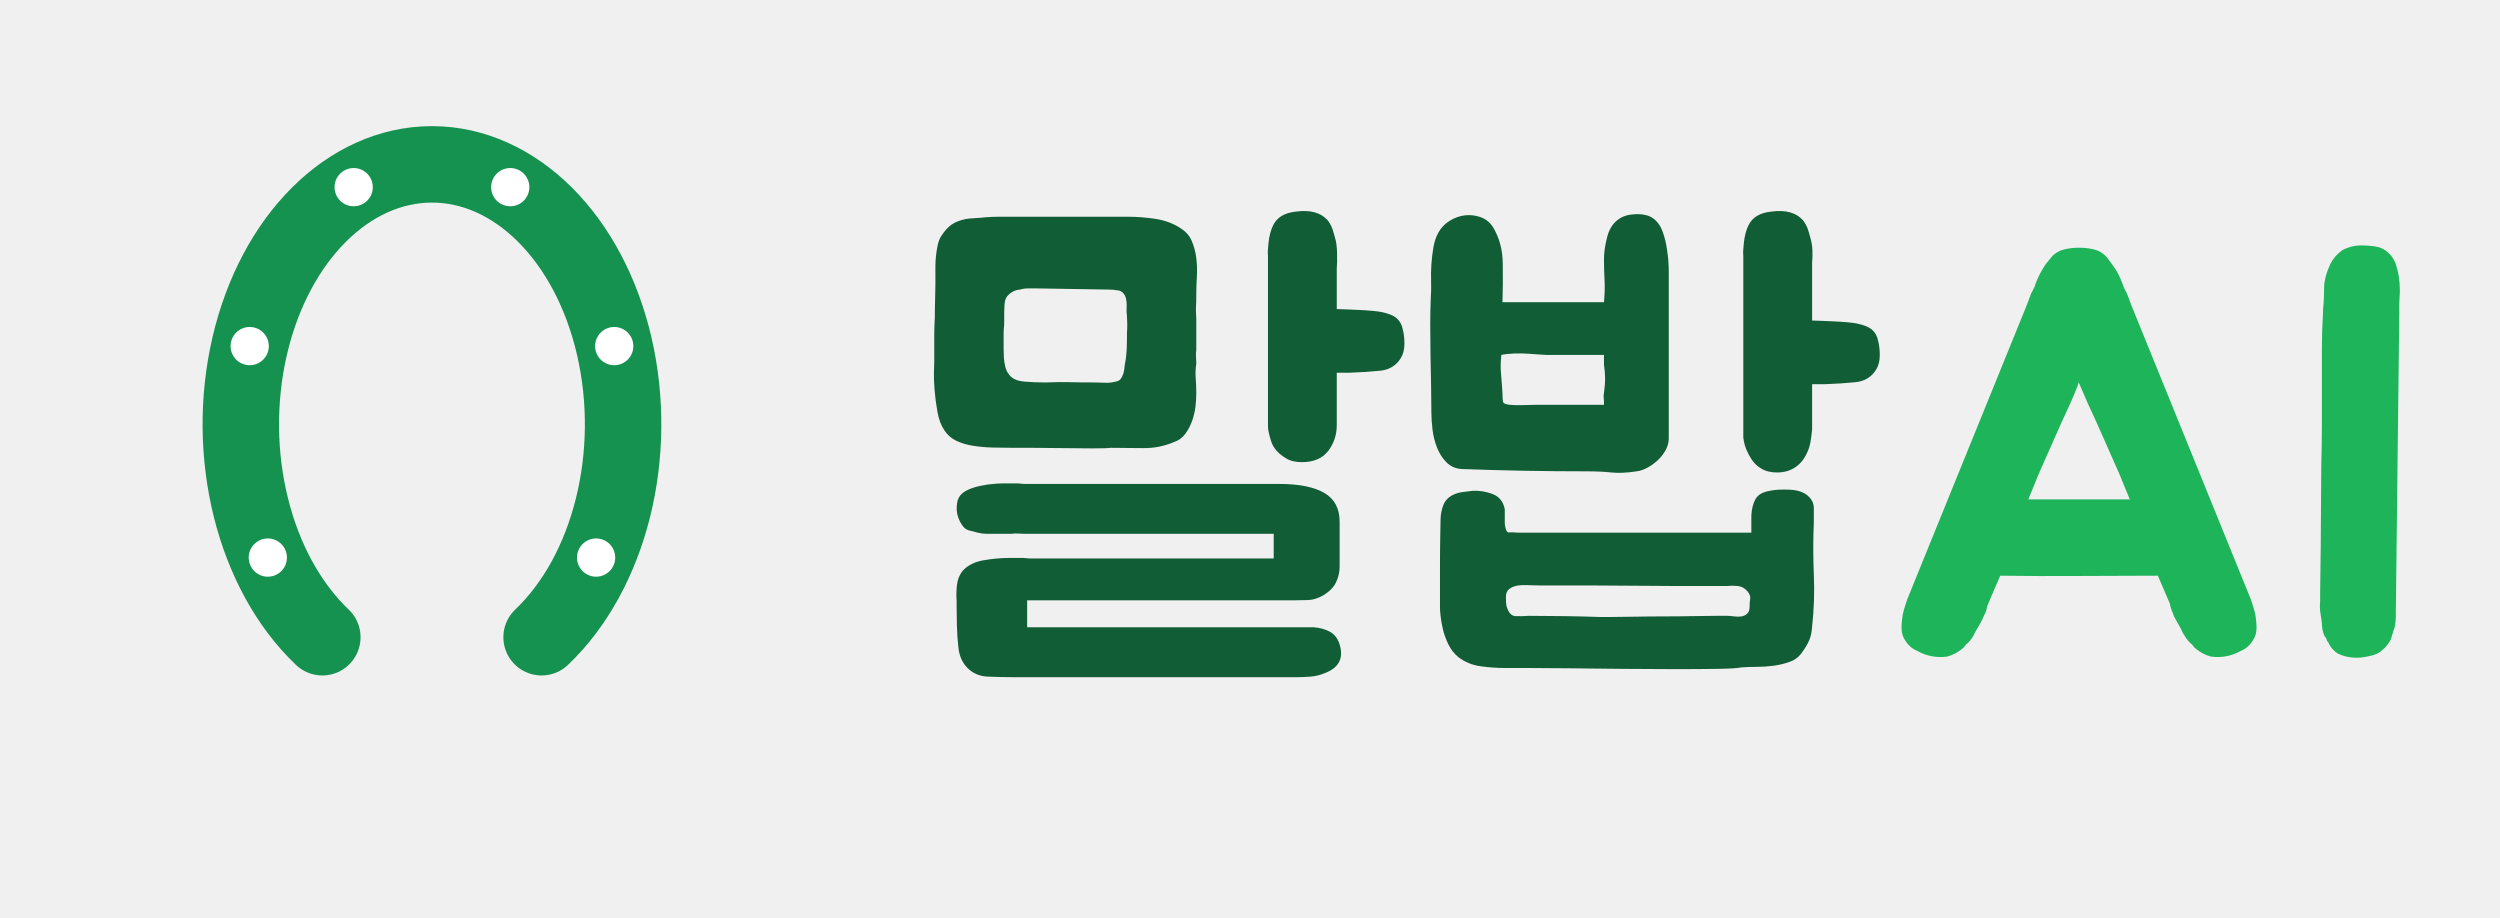
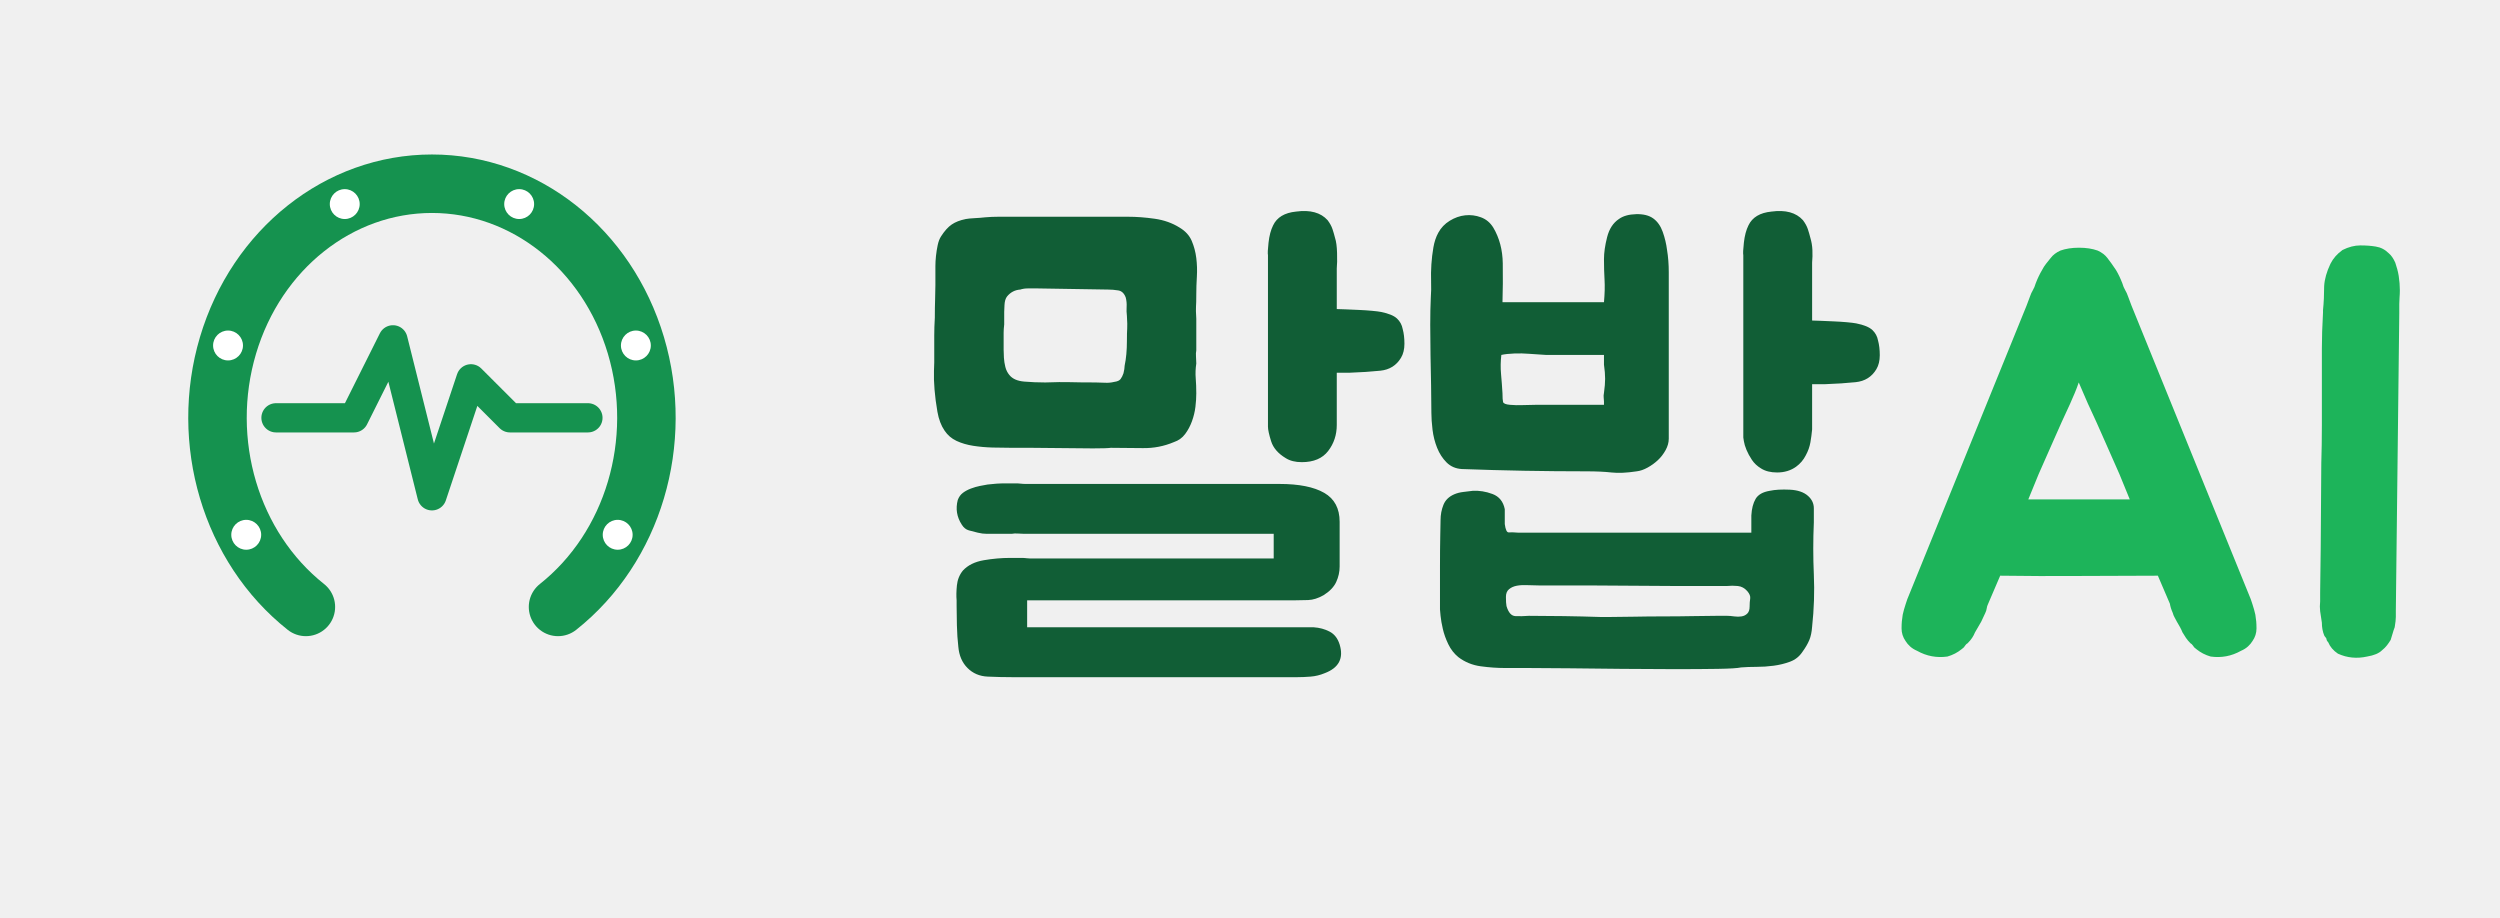
<svg xmlns="http://www.w3.org/2000/svg" width="654" height="240" viewBox="0 0 654 240">
-   <g transform="translate(13,13) scale(2)">
-     <path d="M 64.34 76.85 A 25 34 0 1 0 35.66 76.85" fill="none" stroke="#15924F" stroke-width="10" stroke-linecap="round" />
-     <circle cx="71.47" cy="66.43" r="2.5" fill="#FFFFFF" />
-     <circle cx="73.84" cy="38.77" r="2.5" fill="#FFFFFF" />
-     <circle cx="60.24" cy="17.98" r="2.5" fill="#FFFFFF" />
-     <circle cx="39.76" cy="17.98" r="2.5" fill="#FFFFFF" />
-     <circle cx="26.16" cy="38.77" r="2.5" fill="#FFFFFF" />
-     <circle cx="28.53" cy="66.43" r="2.5" fill="#FFFFFF" />
+   <g transform="translate(28,26) scale(1.7)">
+     <path d="M 69.4 78.1 A 33 36 0 1 0 30.6 78.1" fill="none" stroke="#15924F" stroke-width="9" stroke-linecap="round" />
+     <circle cx="78.58" cy="67" r="2.3" fill="#FFFFFF" />
+     <circle cx="81.38" cy="37.87" r="2.3" fill="#FFFFFF" />
+     <circle cx="63.42" cy="16.11" r="2.3" fill="#FFFFFF" />
+     <circle cx="36.58" cy="16.11" r="2.3" fill="#FFFFFF" />
+     <circle cx="18.62" cy="37.87" r="2.3" fill="#FFFFFF" />
+     <circle cx="21.42" cy="67" r="2.3" fill="#FFFFFF" />
+     <path d="M 26 49 L 38 49 L 44 37 L 50 61 L 56 43 L 62 49 L 74 49" fill="none" stroke="#15924F" stroke-width="4.5" stroke-linecap="round" stroke-linejoin="round" />
  </g>
  <path d="M344 359Q337 358 312.5 358.0Q288 358 260.0 358.5Q232 359 207.0 359.0Q182 359 174 359H173Q155 359 137.5 359.5Q120 360 104.0 362.5Q88 365 75.0 371.0Q62 377 54 389Q45 402 41.5 422.0Q38 442 36.5 460.5Q35 479 35.5 493.0Q36 507 36 508V530Q36 541 36.0 555.0Q36 569 37 586Q37 604 37.5 618.0Q38 632 38 643V665Q38 668 38.0 676.0Q38 684 39.0 693.5Q40 703 42.0 712.5Q44 722 48 728Q57 742 66.5 748.5Q76 755 91 758Q96 759 106.0 759.5Q116 760 125 761Q136 762 148 762H374Q396 762 420.5 758.5Q445 755 464 743Q479 734 485.0 720.0Q491 706 493.0 690.0Q495 674 494.0 657.5Q493 641 493 627Q493 611 492.5 605.5Q492 600 493 584V529Q492 524 492.5 518.0Q493 512 493 506Q491 493 492.0 480.5Q493 468 493 454Q493 443 491.5 430.5Q490 418 485.5 405.5Q481 393 473.5 383.0Q466 373 454 369Q428 358 399.5 358.5Q371 359 344 359ZM698 46Q713 45 725.5 38.5Q738 32 743 16Q754 -20 717 -34Q705 -39 692.5 -40.0Q680 -41 669 -41H214Q194 -41 172.5 -41.0Q151 -41 129 -40Q108 -39 94.0 -25.0Q80 -11 78 12Q76 29 75.5 49.5Q75 70 75 84V93Q74 104 75.5 119.0Q77 134 86 145Q99 159 122.5 163.0Q146 167 168 167H189Q193 167 196.5 166.5Q200 166 203 166H628V209H193Q188 209 182.0 209.5Q176 210 171 209H146Q136 209 128.0 209.0Q120 209 112 211Q104 213 96.5 215.0Q89 217 84 225Q71 245 77 268Q80 276 86.0 280.5Q92 285 100.0 288.0Q108 291 115.5 292.5Q123 294 129 295Q137 296 144.5 296.5Q152 297 161 297H178Q183 297 187.0 296.5Q191 296 196 296H638Q689 296 716.0 280.5Q743 265 743 230V152Q743 138 737.0 125.0Q731 112 715 102Q701 94 688.0 93.5Q675 93 663 93H198V46ZM738 490V399Q738 373 723.0 353.5Q708 334 677 334Q660 334 649 341Q629 353 623.5 370.5Q618 388 618 396V695Q617 699 619.0 717.0Q621 735 627 747Q637 768 667 771Q704 776 722 756Q728 748 730.5 740.5Q733 733 735 725Q738 716 738.5 699.0Q739 682 738 672V601Q742 601 753.0 600.5Q764 600 776.0 599.5Q788 599 799.0 598.0Q810 597 815 596Q835 592 843.0 584.5Q851 577 853 566Q856 555 856.0 540.5Q856 526 850 516Q838 496 814.0 493.5Q790 491 761 490ZM216 637Q207 637 199.5 637.0Q192 637 186 635Q172 634 163 623Q159 618 158.5 608.0Q158 598 158 596V574Q157 566 157.0 559.5Q157 553 157 548V536Q157 536 157.0 530.0Q157 524 157.5 516.0Q158 508 160.0 500.0Q162 492 167 486Q175 476 193.0 474.5Q211 473 229 473H230Q256 474 273.0 473.5Q290 473 317 473Q325 473 333.5 472.5Q342 472 350 474Q358 475 361.0 479.0Q364 483 366 489Q368 497 368 502Q372 521 372 545Q372 561 372.5 567.0Q373 573 372 589Q371 597 371.5 605.0Q372 613 370 621Q366 632 357.0 633.5Q348 635 339 635Z" fill="#115E36" transform="translate(239.00,171.00) scale(0.15,-0.15)" />
  <path d="M590 -24Q581 -26 549.5 -26.5Q518 -27 475.0 -27.0Q432 -27 383.0 -26.5Q334 -26 291.0 -25.5Q248 -25 217.0 -25.0Q186 -25 178 -25Q158 -25 136.0 -22.0Q114 -19 97 -6Q86 3 79.5 16.5Q73 30 70.0 43.0Q67 56 66.0 66.0Q65 76 65 77V153Q65 182 65.5 206.5Q66 231 66 233Q66 247 71.0 259.5Q76 272 90 278Q97 281 105.5 282.0Q114 283 122 284Q139 285 156.5 278.5Q174 272 178 252V226Q180 211 185.0 211.5Q190 212 202 211H608V241Q609 259 615.5 270.0Q622 281 640 284Q654 287 675.0 286.0Q696 285 707 275Q717 266 717.0 253.5Q717 241 717 229Q715 183 717.0 138.0Q719 93 714 47Q713 33 709.0 23.5Q705 14 697 3Q689 -9 675.5 -14.0Q662 -19 647.0 -21.0Q632 -23 617.0 -23.0Q602 -23 590 -24ZM464 375Q464 365 458.5 355.0Q453 345 445.0 337.5Q437 330 427.0 324.5Q417 319 408 318Q382 314 364.0 316.0Q346 318 321 318Q266 318 211.5 319.0Q157 320 103 322Q87 323 76.5 333.5Q66 344 60.0 359.0Q54 374 52.0 390.5Q50 407 50 420Q50 441 49.5 467.0Q49 493 48.5 520.0Q48 547 48.0 573.5Q48 600 49 621Q50 634 49.5 649.0Q49 664 50.0 679.0Q51 694 53.5 708.5Q56 723 62 734Q69 747 82.0 755.0Q95 763 109.0 764.5Q123 766 136.5 761.0Q150 756 158 743Q174 716 174.5 680.5Q175 645 174 613H303H316H351Q353 635 352.0 652.0Q351 669 351 688Q351 705 356.5 726.5Q362 748 377 758Q388 766 407.0 766.5Q426 767 437 759Q448 751 453.5 735.5Q459 720 461 704Q464 686 464 665ZM714 682Q714 683 714.0 670.0Q714 657 714.0 639.5Q714 622 714.0 605.0Q714 588 714 581Q718 581 729.0 580.5Q740 580 752.0 579.5Q764 579 775.0 578.0Q786 577 791 576Q811 572 819.0 564.5Q827 557 829 546Q832 535 832.0 520.5Q832 506 826 496Q814 476 790.0 473.5Q766 471 737 470H714V391Q713 380 711.0 368.5Q709 357 703 346Q697 334 686 326Q672 316 653 316Q636 316 625 323Q615 329 609.0 338.0Q603 347 599.5 355.5Q596 364 595.0 370.5Q594 377 594 377V695Q593 699 595.0 717.0Q597 735 603 747Q613 768 643 771Q680 776 698 756Q704 748 706.5 740.5Q709 733 711 725Q714 715 714.5 704.0Q715 693 714 682ZM237 119Q228 119 217.5 119.5Q207 120 199.0 118.5Q191 117 185.5 112.5Q180 108 180 99Q180 88 181 83Q186 66 196.5 65.5Q207 65 220 66Q248 66 281.0 65.5Q314 65 344 64Q347 64 363.5 64.0Q380 64 404.0 64.5Q428 65 455.0 65.0Q482 65 506.0 65.5Q530 66 546.5 66.0Q563 66 566 66Q571 66 578.0 65.0Q585 64 591.0 65.0Q597 66 601.0 70.0Q605 74 605 82Q605 90 606.0 96.0Q607 102 601 109Q594 117 584.5 118.0Q575 119 565 118Q563 118 538.5 118.0Q514 118 477.5 118.0Q441 118 399.5 118.5Q358 119 322.0 119.0Q286 119 261.5 119.0Q237 119 237 119ZM351 440Q351 443 350.5 446.5Q350 450 351 455Q353 469 353.0 479.5Q353 490 351 504V521H250Q234 522 220 523Q208 524 194.5 523.5Q181 523 172 521Q170 504 171.5 487.5Q173 471 174 454Q174 443 175.0 439.0Q176 435 187 434Q198 433 209.5 433.5Q221 434 232 434H351Z" fill="#115E36" transform="translate(366.95,171.00) scale(0.15,-0.15)" />
  <path d="M657 68Q658 62 658.5 56.5Q659 51 659 44Q659 32 652 22Q649 17 644.0 12.5Q639 8 632 5Q607 -9 579 -5Q565 -1 554 8Q552 10 551.0 10.5Q550 11 549 13Q548 14 547.0 15.5Q546 17 544 18Q539 23 536.0 27.5Q533 32 530 37Q528 42 525.5 46.5Q523 51 520 56Q518 60 516.0 63.5Q514 67 513 71Q509 80 508 87L487 136Q418 136 349.5 135.5Q281 135 212 136L191 87Q189 83 188.5 79.0Q188 75 186 71Q184 67 182.5 63.5Q181 60 179 56Q176 51 173.5 46.5Q171 42 168 37Q166 32 163.0 27.5Q160 23 155 18Q153 17 152.0 15.5Q151 14 150 13Q149 11 148.0 10.5Q147 10 145 8Q134 -1 120 -5Q92 -9 67 5Q60 8 55.0 12.5Q50 17 47 22Q40 32 40 44Q40 51 40.5 56.5Q41 62 42 68Q44 77 47 86Q50 95 50 95L258 607L264 623Q266 629 269.0 634.0Q272 639 274 646Q279 659 285 669Q288 675 292.0 680.0Q296 685 300 690Q306 698 317 703Q331 708 349.5 708.0Q368 708 382 703Q393 698 399 690Q406 681 414 669Q420 659 425 646Q427 639 430.0 634.0Q433 629 435 623L441 607L649 95Q649 95 652 86Q655 77 657 68ZM420 313Q407 342 393.5 373.0Q380 404 365 436Q361 445 357.0 454.5Q353 464 349 473Q346 464 342.0 454.5Q338 445 334 436Q319 404 305.5 373.0Q292 342 279 313L261 269H438Z" fill="#1DB45A" transform="translate(491.45,171.00) scale(0.15,-0.15)" />
  <path d="M71 106 72 185 73 332Q74 364 74.0 398.0Q74 432 74 468Q74 504 74.0 532.0Q74 560 76 595V599Q77 609 77.5 619.5Q78 630 78 641Q79 659 89 680Q96 694 110 704Q126 712 141 712Q149 712 155.5 711.5Q162 711 168 710Q181 708 191 698Q197 693 202 682Q204 676 205.5 670.5Q207 665 208 659Q209 652 209.5 646.0Q210 640 210 634Q210 627 209.5 621.5Q209 616 209 610V593L203 74V64Q203 61 202.5 56.5Q202 52 201 46Q199 41 197.5 35.5Q196 30 194 24Q191 19 187.5 14.5Q184 10 179 6Q171 -2 153 -5Q126 -11 102 0Q90 8 85 20Q82 23 82 26Q81 28 80.0 29.0Q79 30 78 32Q76 37 75.0 42.5Q74 48 74 54Q73 59 72.5 64.0Q72 69 71 74Q70 82 71 91Z" fill="#1DB45A" transform="translate(596.30,171.00) scale(0.15,-0.15)" />
</svg>
